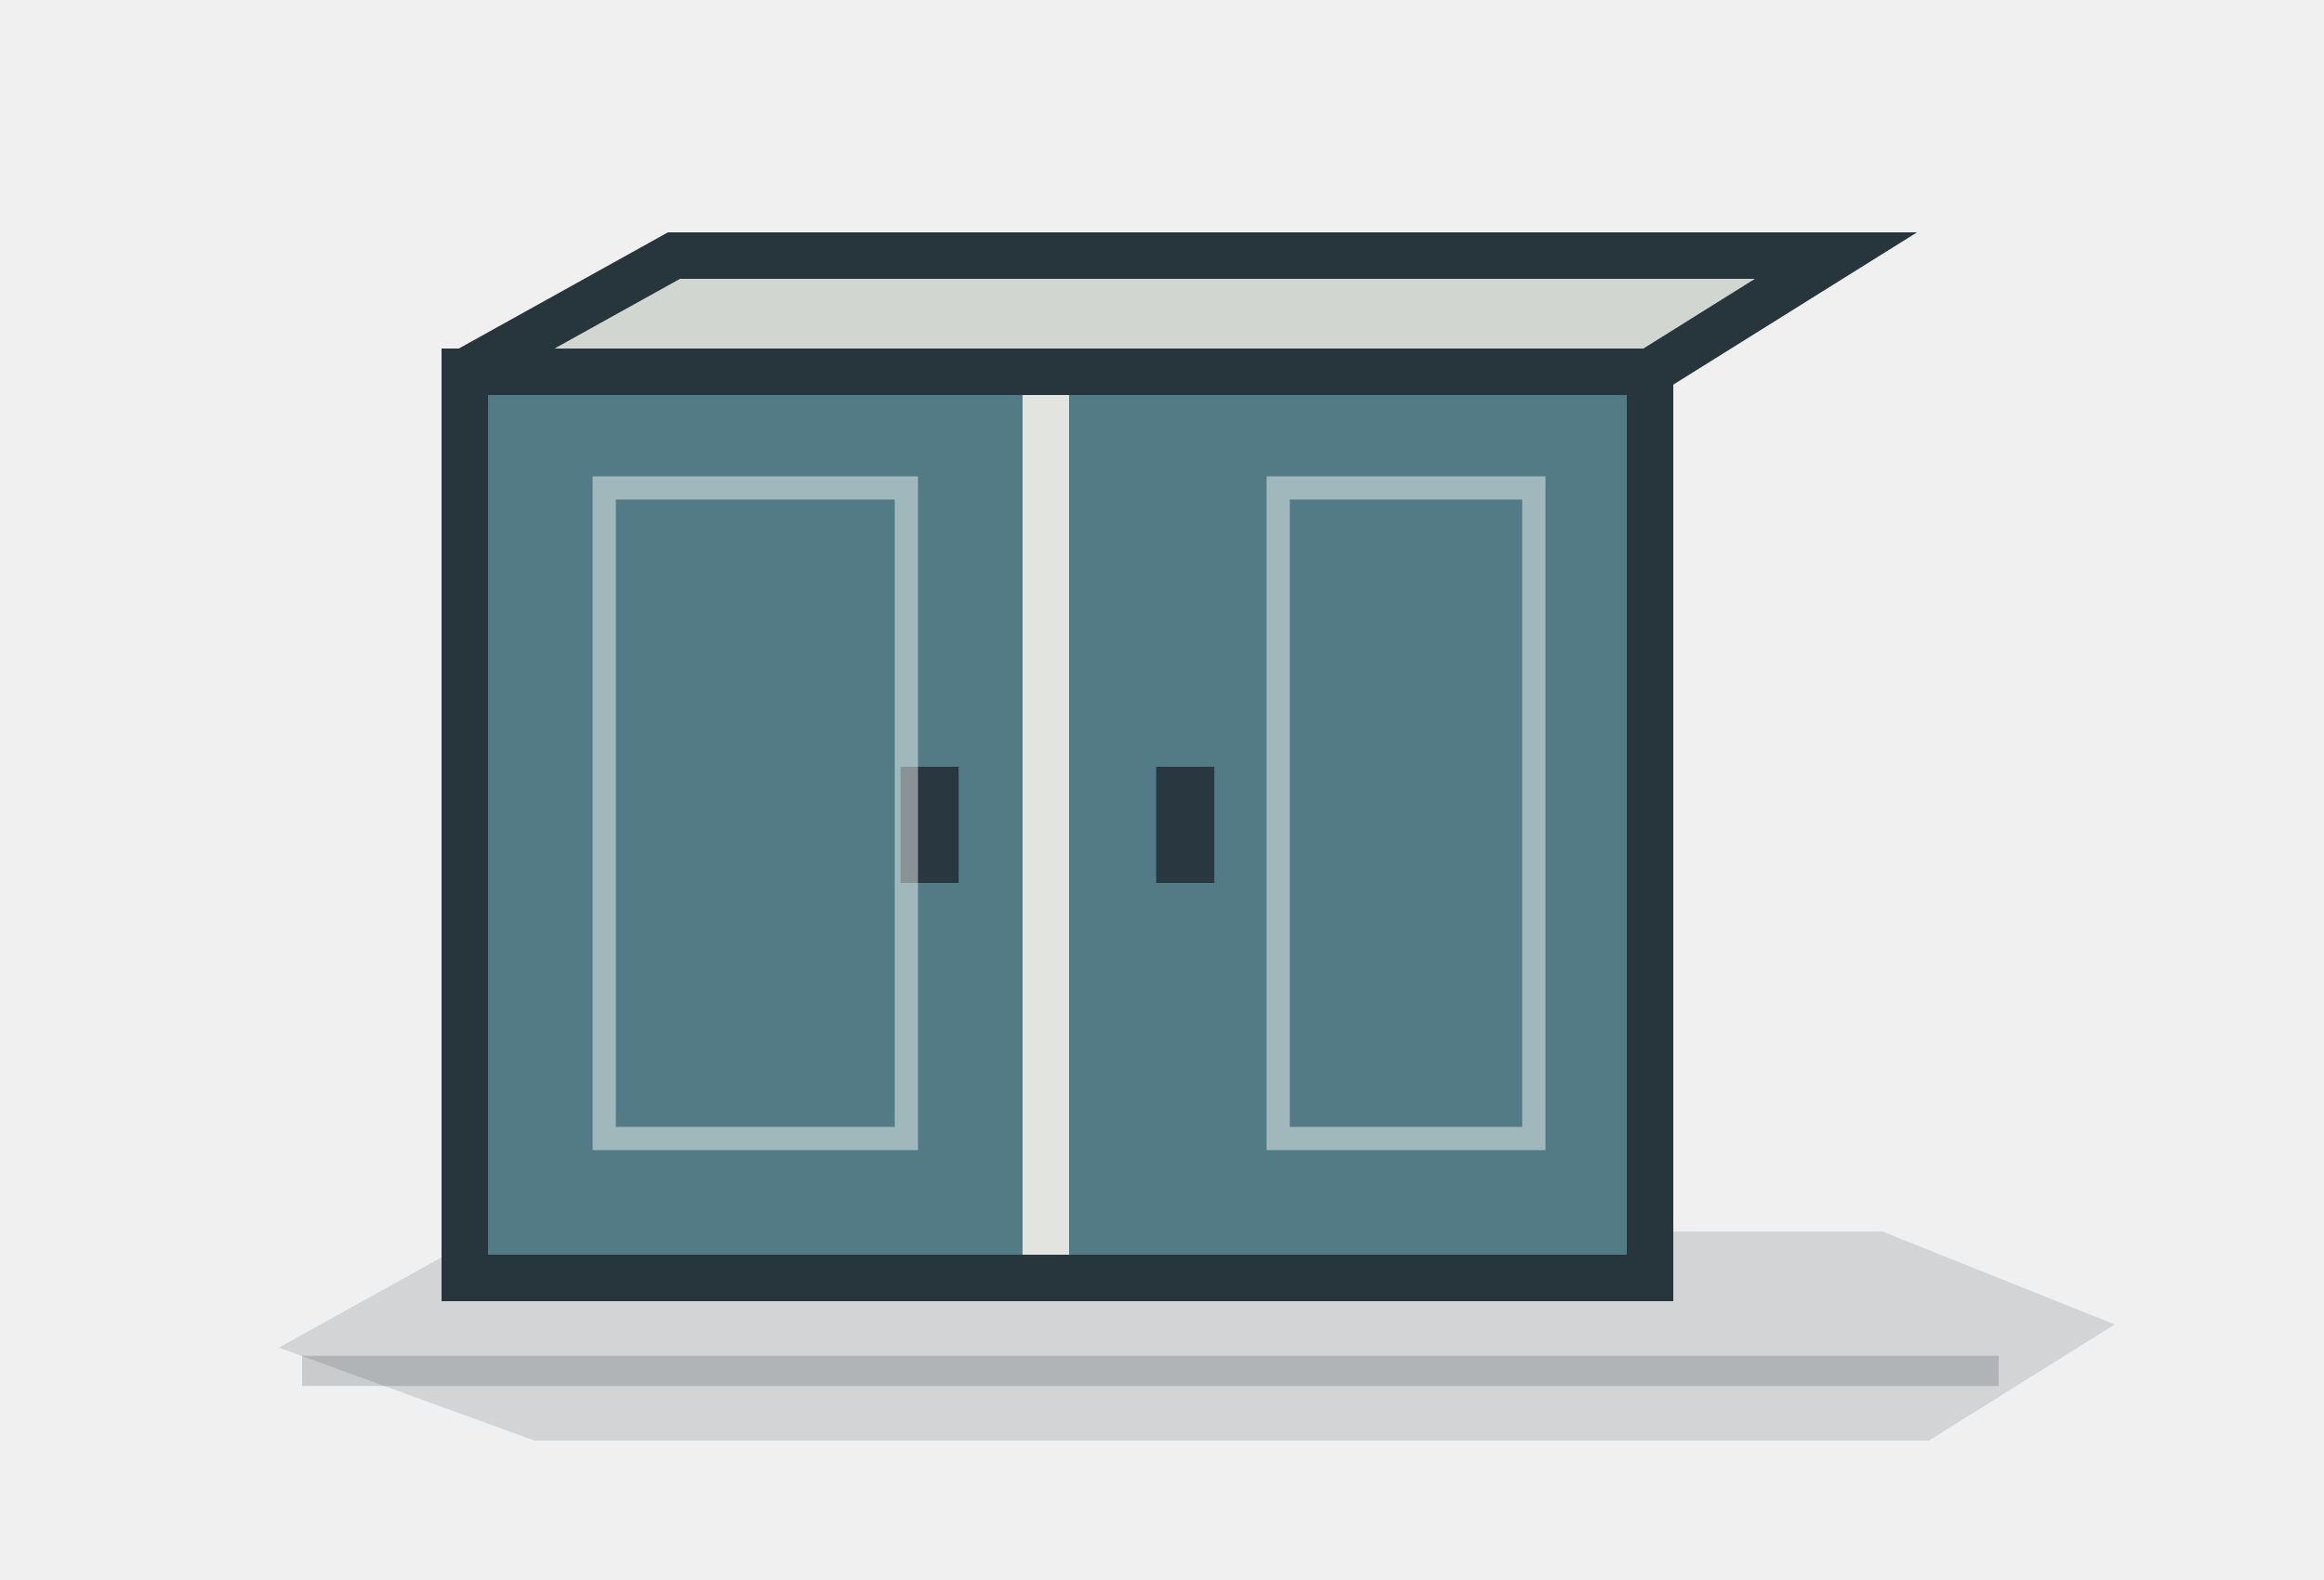
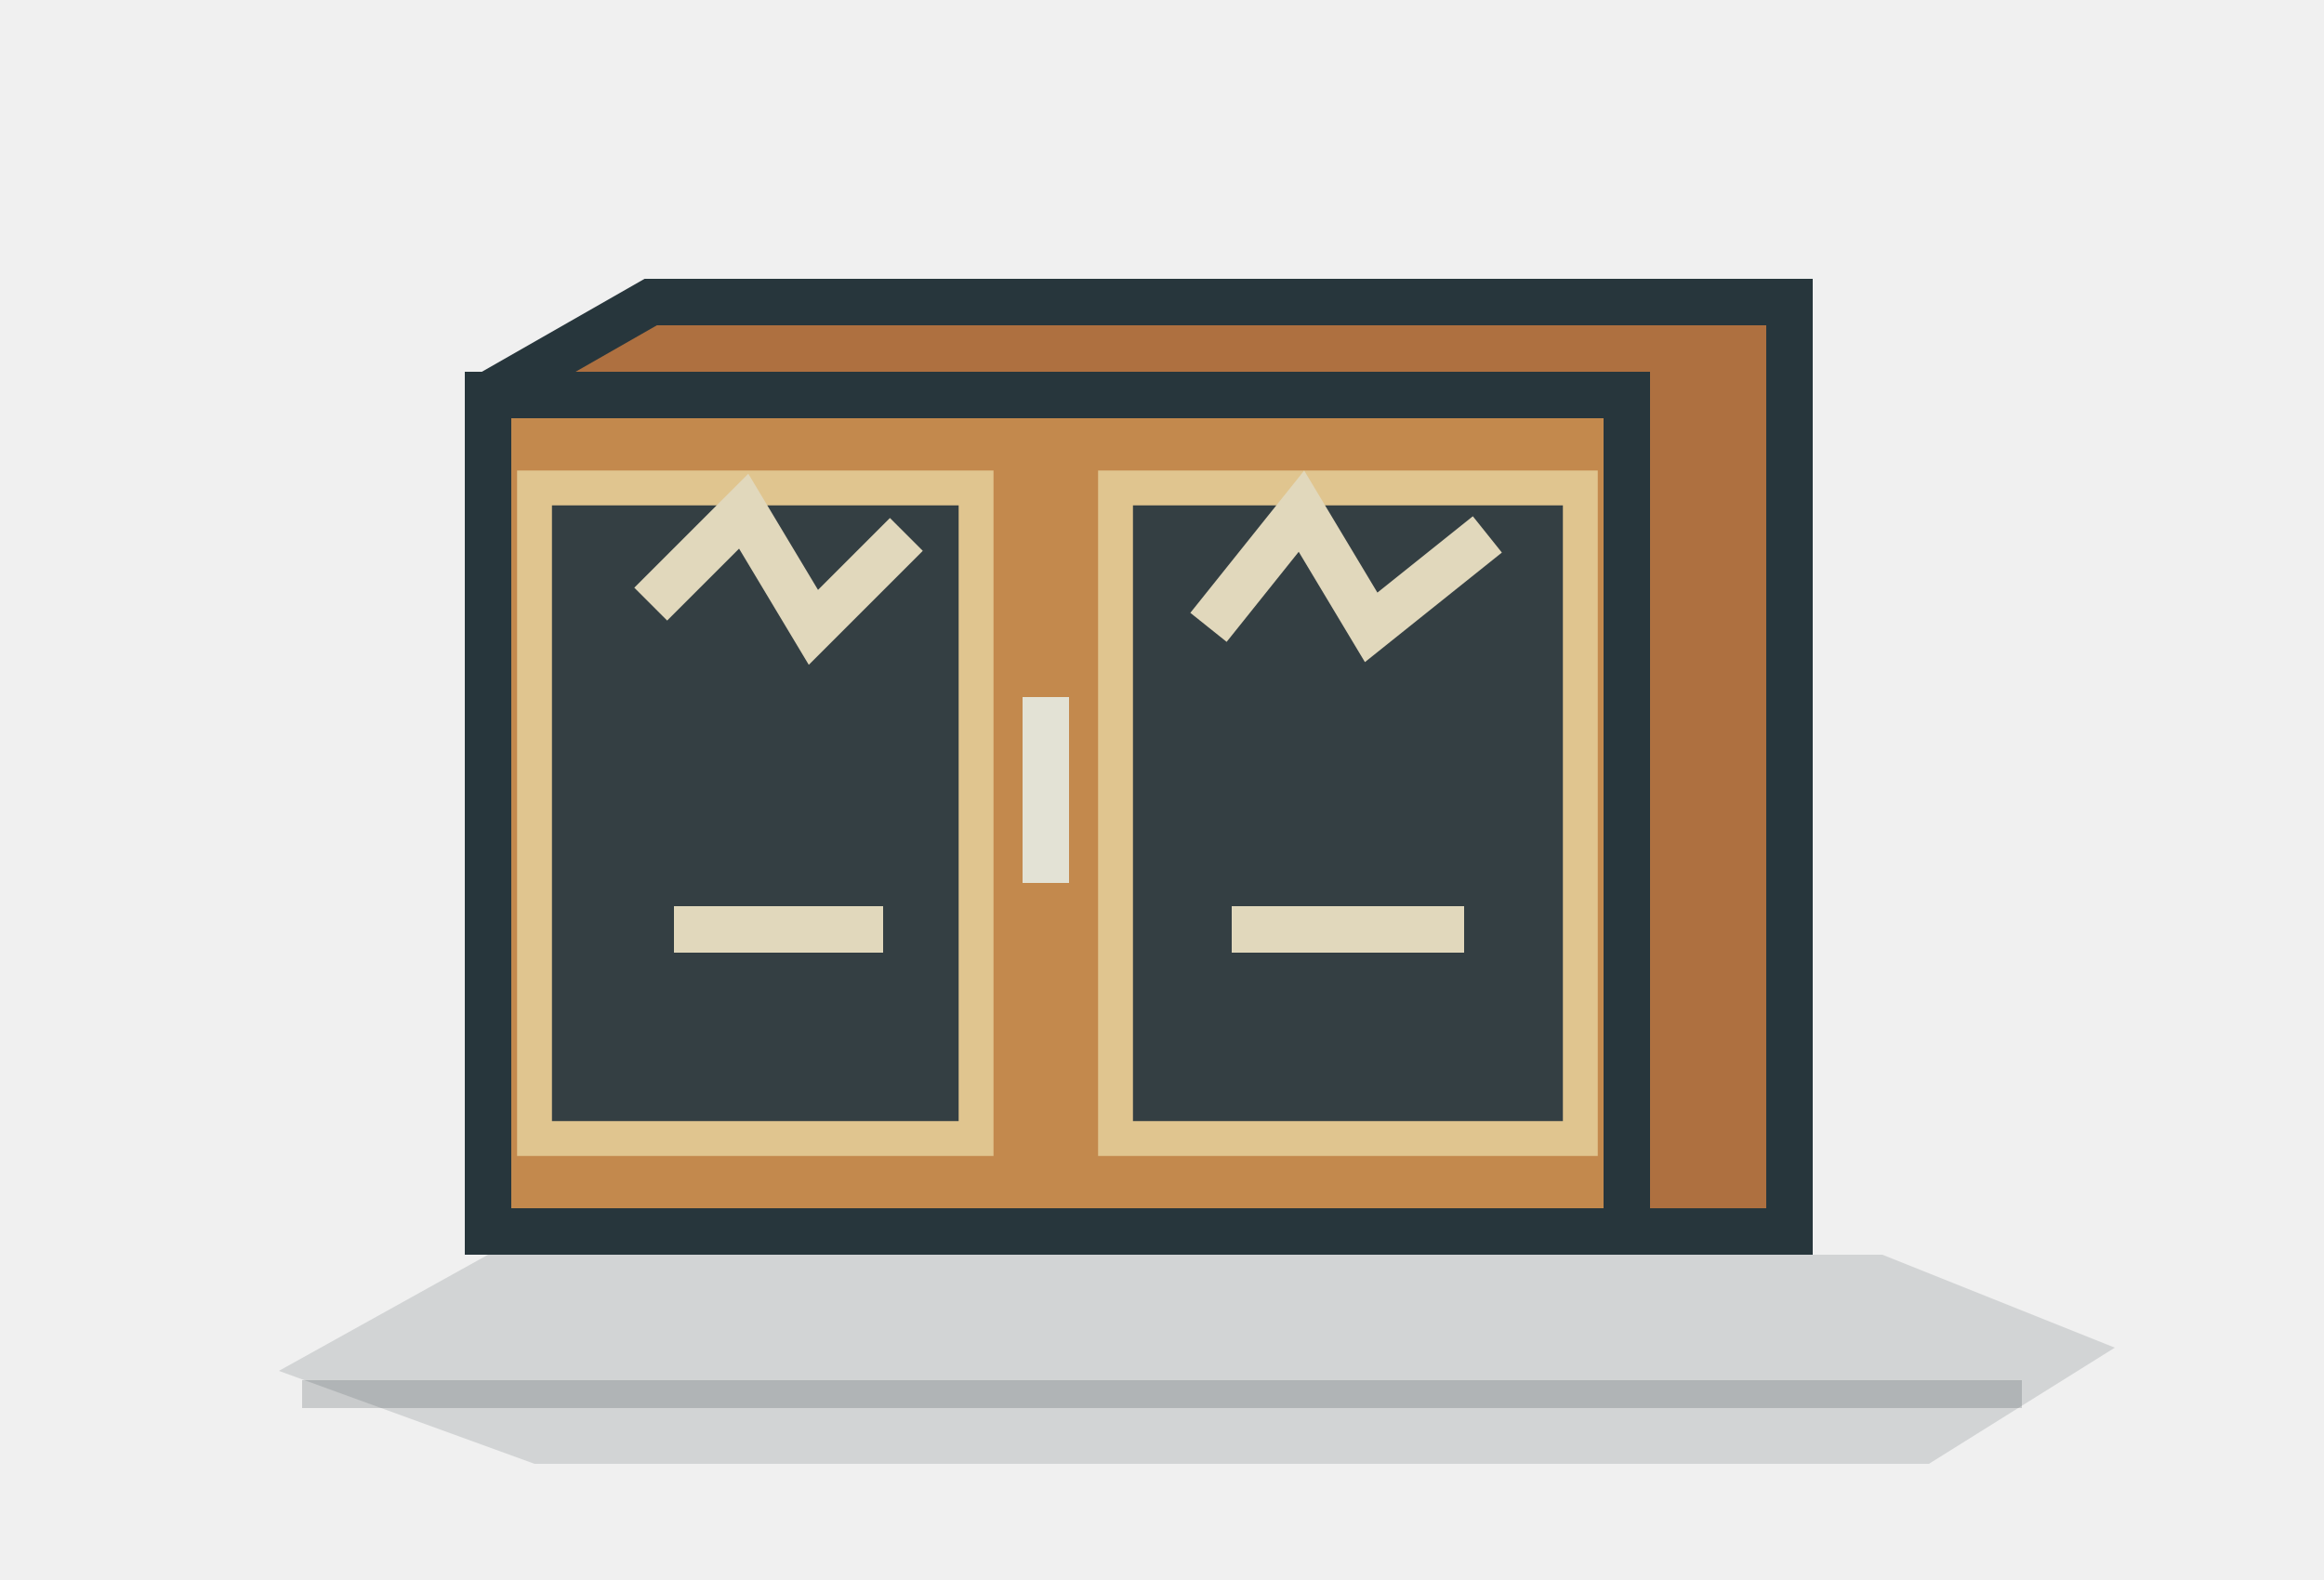
<svg xmlns="http://www.w3.org/2000/svg" viewBox="0 0 100 68">
-   <path d="M12 58L23 62H83L91 57L81 53H21Z" fill="#17252b" fill-opacity=".14" />
-   <path d="M20 16L29 11H79L71 16V55H20Z" fill="#d1d6d0" stroke="#27363d" stroke-width="2" />
-   <path d="M20 16H71V55H20Z" fill="#527b85" stroke="#27363d" stroke-width="2" />
-   <path d="M45 17V54" stroke="#e2e5df" stroke-width="2" />
-   <path d="M40 33V38M51 33V38" stroke="#293840" stroke-width="2.5" />
-   <path d="M26 21H39V49H26ZM55 21H66V49H55Z" fill="none" stroke="#ffffff" stroke-opacity=".45" />
-   <path d="M13 59H86" stroke="#17252b" stroke-opacity=".18" stroke-width="1.3" />
+   <path d="M12 59L23 63H83L91 58L81 54H21Z" fill="#17252b" fill-opacity=".14" />
+   <path d="M21 17L28 13H77V53H21Z" fill="#ae7040" stroke="#27363c" stroke-width="2" />
+   <path d="M21 17H70V53H21Z" fill="#c3894d" stroke="#27363c" stroke-width="2" />
+   <path d="M23 21H42V49H23ZM48 21H68V49H48Z" fill="#343f43" stroke="#e0c58f" stroke-width="1.5" />
+   <path d="M28 26L32 22L35 27L39 23M52 27L56 22L59 27L64 23M29 40H38M53 40H63" fill="none" stroke="#e1d8bc" stroke-width="2" />
+   <path d="M45 30V38" stroke="#e3e2d5" stroke-width="2" />
+   <path d="M13 60H87" stroke="#17252b" stroke-opacity=".18" stroke-width="1.2" />
</svg>
